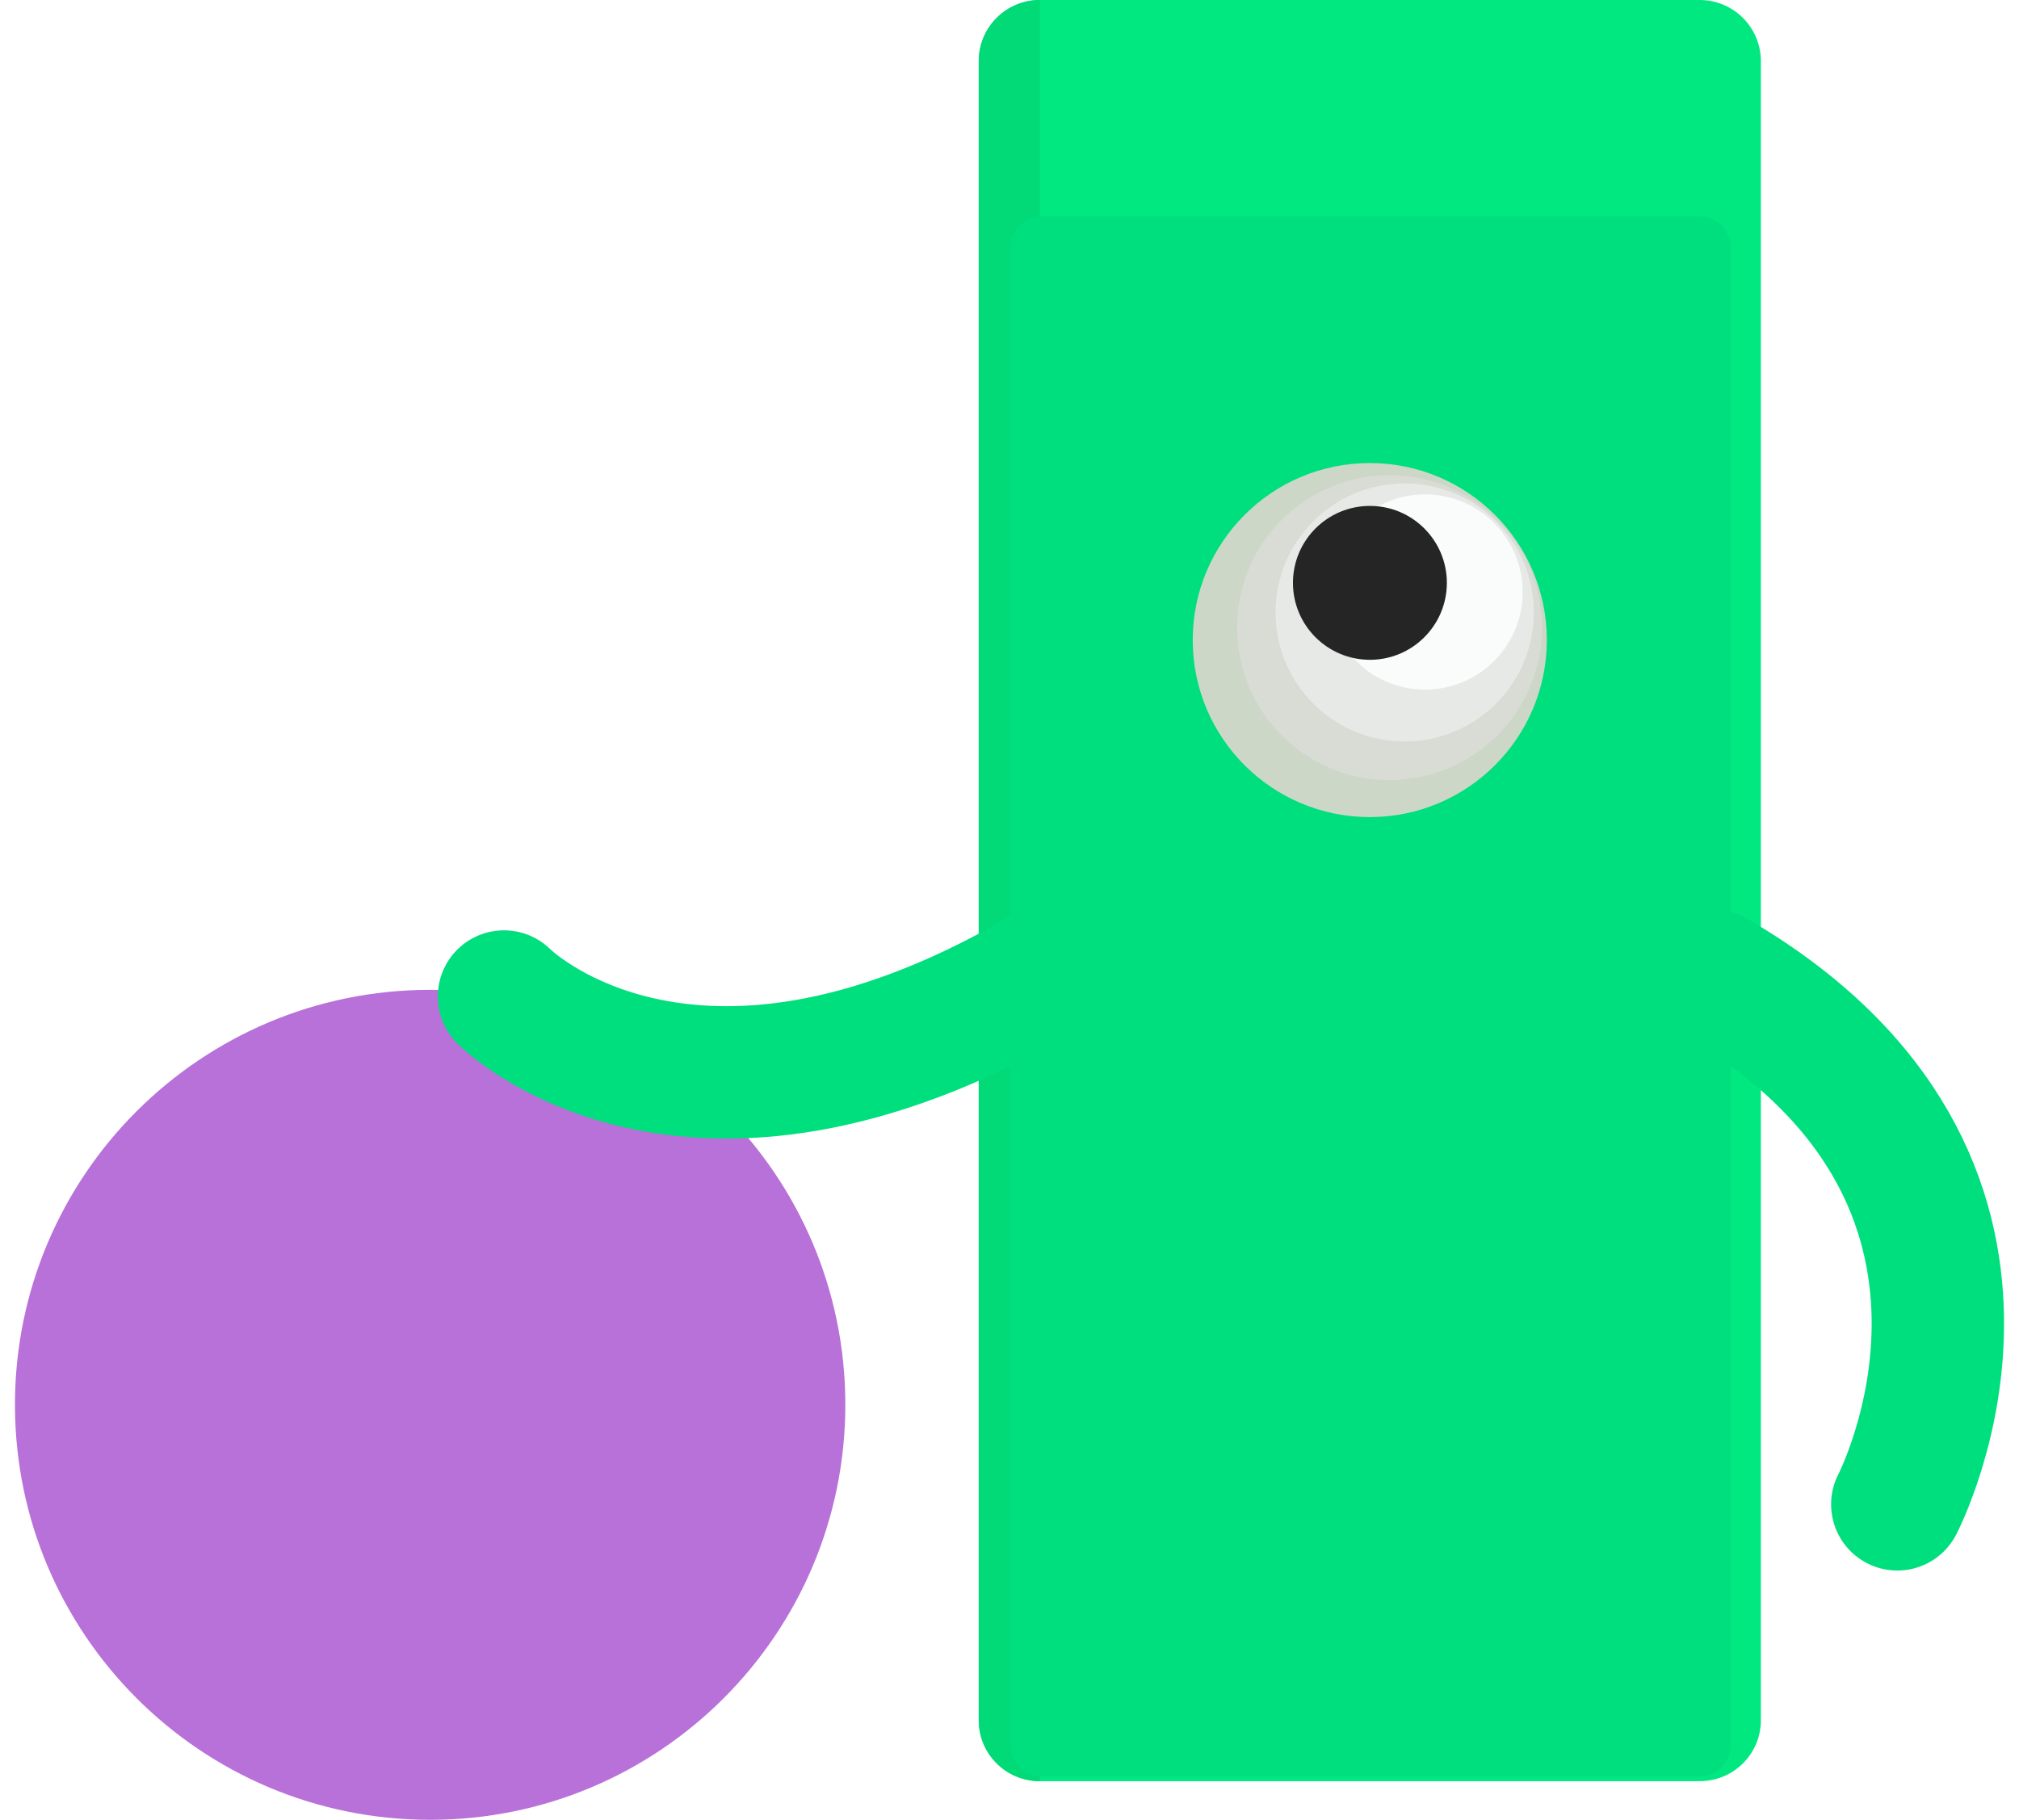
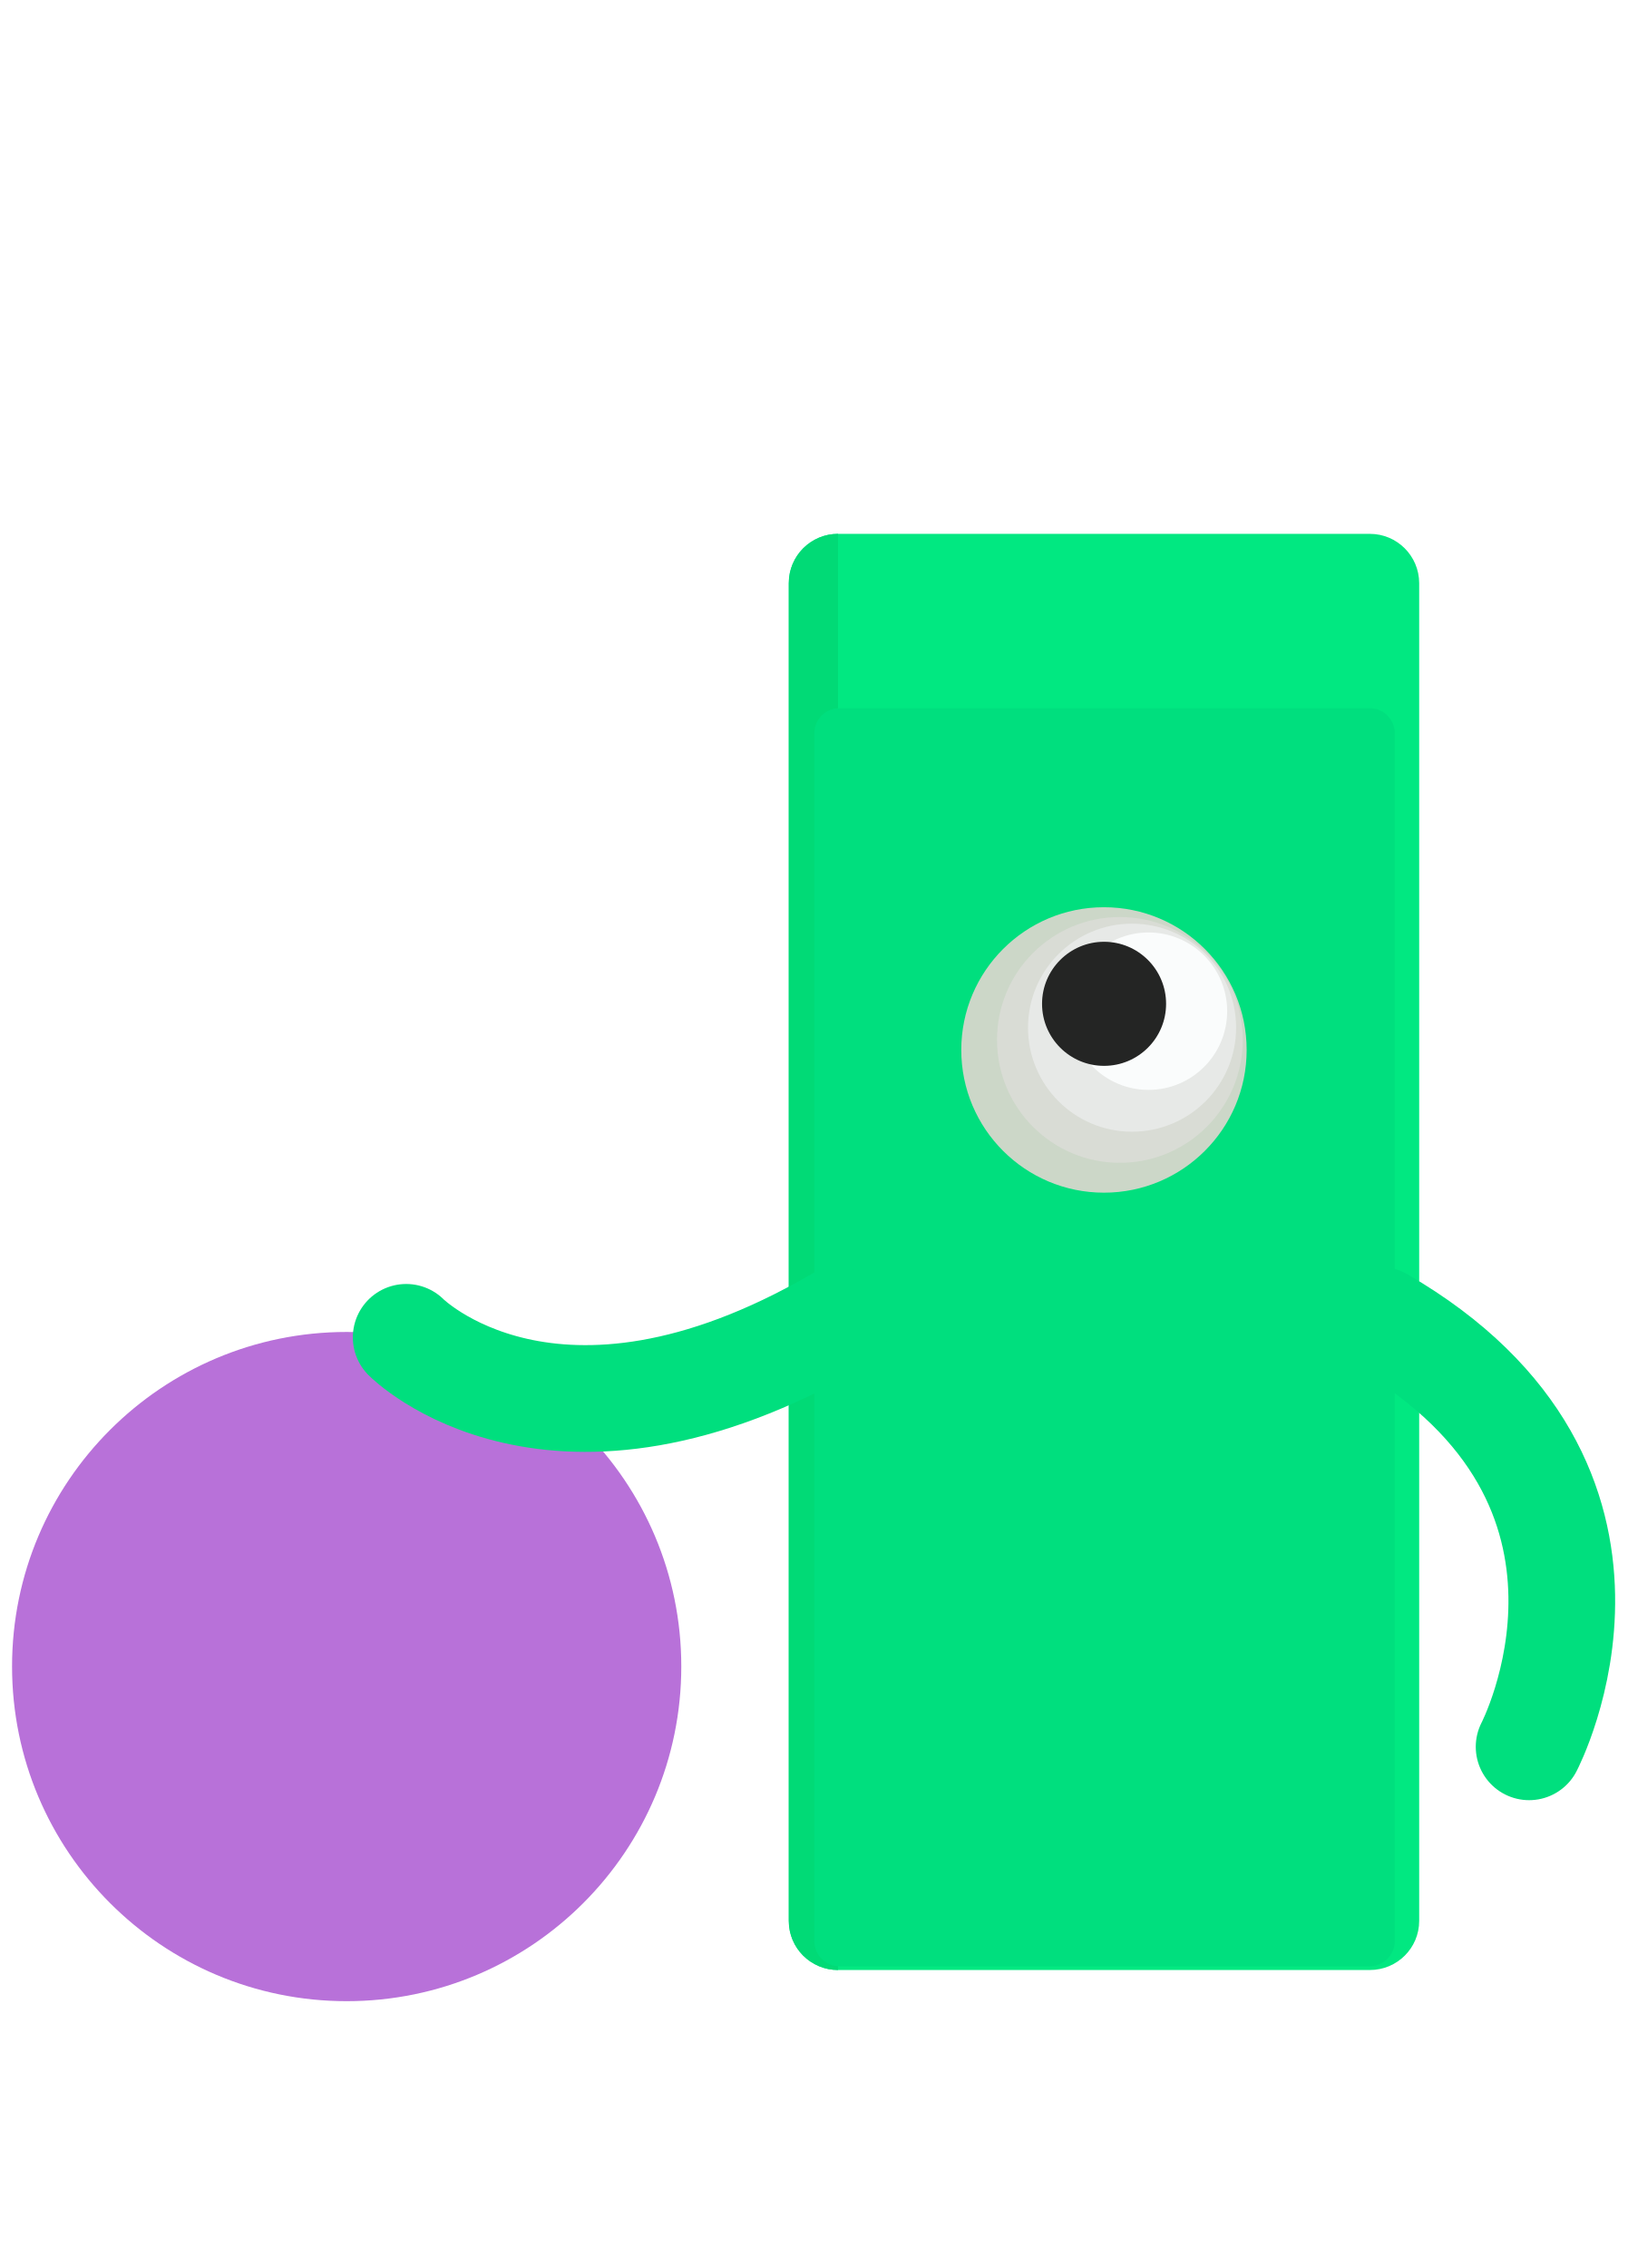
- <svg xmlns="http://www.w3.org/2000/svg" version="1.1" id="Layer_1" x="0px" y="0px" width="61px" height="54.992px" viewBox="0 0 61 54.992" enable-background="new 0 0 61 54.992" xml:space="preserve">
-   <path fill-rule="evenodd" clip-rule="evenodd" fill="#01E881" d="M29.571,51.982c0,1.021,0.826,1.842,1.846,1.842h19.937  c1.019,0,1.847-0.82,1.847-1.842V1.848C53.2,0.826,52.372,0,51.353,0H31.417c-1.02,0-1.846,0.826-1.846,1.848V51.982z" />
-   <path fill-rule="evenodd" clip-rule="evenodd" fill="#01DA76" d="M29.571,51.982c0,1.021,0.826,1.842,1.846,1.842V0  c-1.02,0-1.846,0.826-1.846,1.848V51.982z" />
-   <path fill-rule="evenodd" clip-rule="evenodd" fill="#00DF7E" d="M51.348,6.534H41.62h-0.425h-9.728  c-0.522,0-0.939,0.422-0.939,0.939v20.182v3.532v21.549c0,0.521,0.417,0.947,0.939,0.947h9.728h0.425h9.729  c0.516,0,0.939-0.426,0.939-0.947V31.188v-3.532V7.474C52.288,6.956,51.864,6.534,51.348,6.534z" />
-   <circle fill-rule="evenodd" clip-rule="evenodd" fill="#CCD7C8" cx="41.385" cy="19.342" r="5.349" />
-   <path fill-rule="evenodd" clip-rule="evenodd" fill="#D9DCD5" d="M37.376,18.964c0,2.546,2.063,4.608,4.603,4.608  c2.547,0,4.609-2.063,4.609-4.608s-2.063-4.604-4.609-4.604C39.44,14.36,37.376,16.418,37.376,18.964z" />
-   <path fill-rule="evenodd" clip-rule="evenodd" fill="#E7E9E7" d="M38.538,18.507c0,2.153,1.746,3.899,3.898,3.899  c2.158,0,3.904-1.746,3.904-3.899s-1.746-3.898-3.904-3.898C40.284,14.608,38.538,16.354,38.538,18.507z" />
-   <path fill-rule="evenodd" clip-rule="evenodd" fill="#FAFCFC" d="M40.11,17.889c0,1.631,1.319,2.95,2.944,2.95  c1.631,0,2.951-1.319,2.951-2.95c0-1.625-1.32-2.95-2.951-2.95C41.429,14.938,40.11,16.264,40.11,17.889z" />
-   <circle fill-rule="evenodd" clip-rule="evenodd" fill="#242524" cx="41.389" cy="17.613" r="2.325" />
-   <path fill="#B871D9" d="M25.54,42.447c0,6.924-5.615,12.545-12.544,12.545S0.452,49.371,0.452,42.447  c0-6.926,5.615-12.536,12.544-12.536S25.54,35.521,25.54,42.447z" />
-   <path fill="none" stroke="#00DF7E" stroke-width="4" stroke-linecap="round" stroke-miterlimit="10" d="M15.227,30.113  c0,0,5.506,5.559,16.189-0.636" />
-   <path fill="none" stroke="#00DF7E" stroke-width="4" stroke-linecap="round" stroke-miterlimit="10" d="M57.323,45.459  c0,0,5.118-9.787-5.565-15.981" />
+ <svg xmlns="http://www.w3.org/2000/svg" version="1.1" id="Layer_1" x="0px" y="0px" width="61px" height="85px" viewBox="0 -15.004 61 85" enable-background="new 0 -15.004 61 85" xml:space="preserve">
+   <path fill="#01E881" d="M29.57,56.986c0,1.021,0.826,1.842,1.847,1.842h19.937c1.02,0,1.848-0.82,1.848-1.842V6.852  C53.2,5.83,52.372,5.004,51.354,5.004H31.417c-1.021,0-1.847,0.826-1.847,1.848V56.986z" />
+   <path fill="#01DA76" d="M29.57,56.986c0,1.021,0.826,1.842,1.847,1.842V5.004c-1.021,0-1.847,0.826-1.847,1.848V56.986z" />
+   <path fill="#00DF7E" d="M51.348,11.538H41.62h-0.425h-9.729c-0.522,0-0.939,0.422-0.939,0.939v20.181v3.533V57.74  c0,0.521,0.417,0.947,0.939,0.947h9.729h0.425h9.729c0.516,0,0.938-0.427,0.938-0.947V36.191V32.66V12.478  C52.288,11.96,51.863,11.538,51.348,11.538z" />
+   <circle fill="#CCD7C8" cx="41.385" cy="24.346" r="5.349" />
+   <path fill="#D9DCD5" d="M37.376,23.968c0,2.546,2.063,4.608,4.603,4.608c2.547,0,4.609-2.063,4.609-4.608s-2.063-4.604-4.609-4.604  C39.439,19.364,37.376,21.422,37.376,23.968z" />
+   <path fill="#E7E9E7" d="M38.538,23.511c0,2.153,1.746,3.899,3.897,3.899c2.158,0,3.904-1.746,3.904-3.899  c0-2.153-1.746-3.898-3.904-3.898C40.284,19.612,38.538,21.358,38.538,23.511z" />
+   <path fill="#FAFCFC" d="M40.109,22.893c0,1.631,1.32,2.95,2.945,2.95c1.631,0,2.95-1.319,2.95-2.95c0-1.625-1.319-2.95-2.95-2.95  C41.43,19.942,40.109,21.268,40.109,22.893z" />
+   <circle fill="#242524" cx="41.389" cy="22.617" r="2.325" />
+   <path fill="#B871D9" d="M25.54,47.451c0,6.924-5.615,12.545-12.544,12.545c-6.929,0-12.544-5.621-12.544-12.545  c0-6.926,5.615-12.536,12.544-12.536C19.924,34.915,25.54,40.525,25.54,47.451z" />
+   <path fill="none" stroke="#00DF7E" stroke-width="4" stroke-linecap="round" stroke-miterlimit="10" d="M15.227,35.117  c0,0,5.506,5.559,16.189-0.637" />
+   <path fill="none" stroke="#00DF7E" stroke-width="4" stroke-linecap="round" stroke-miterlimit="10" d="M57.323,50.463  c0,0,5.118-9.787-5.565-15.98" />
</svg>
